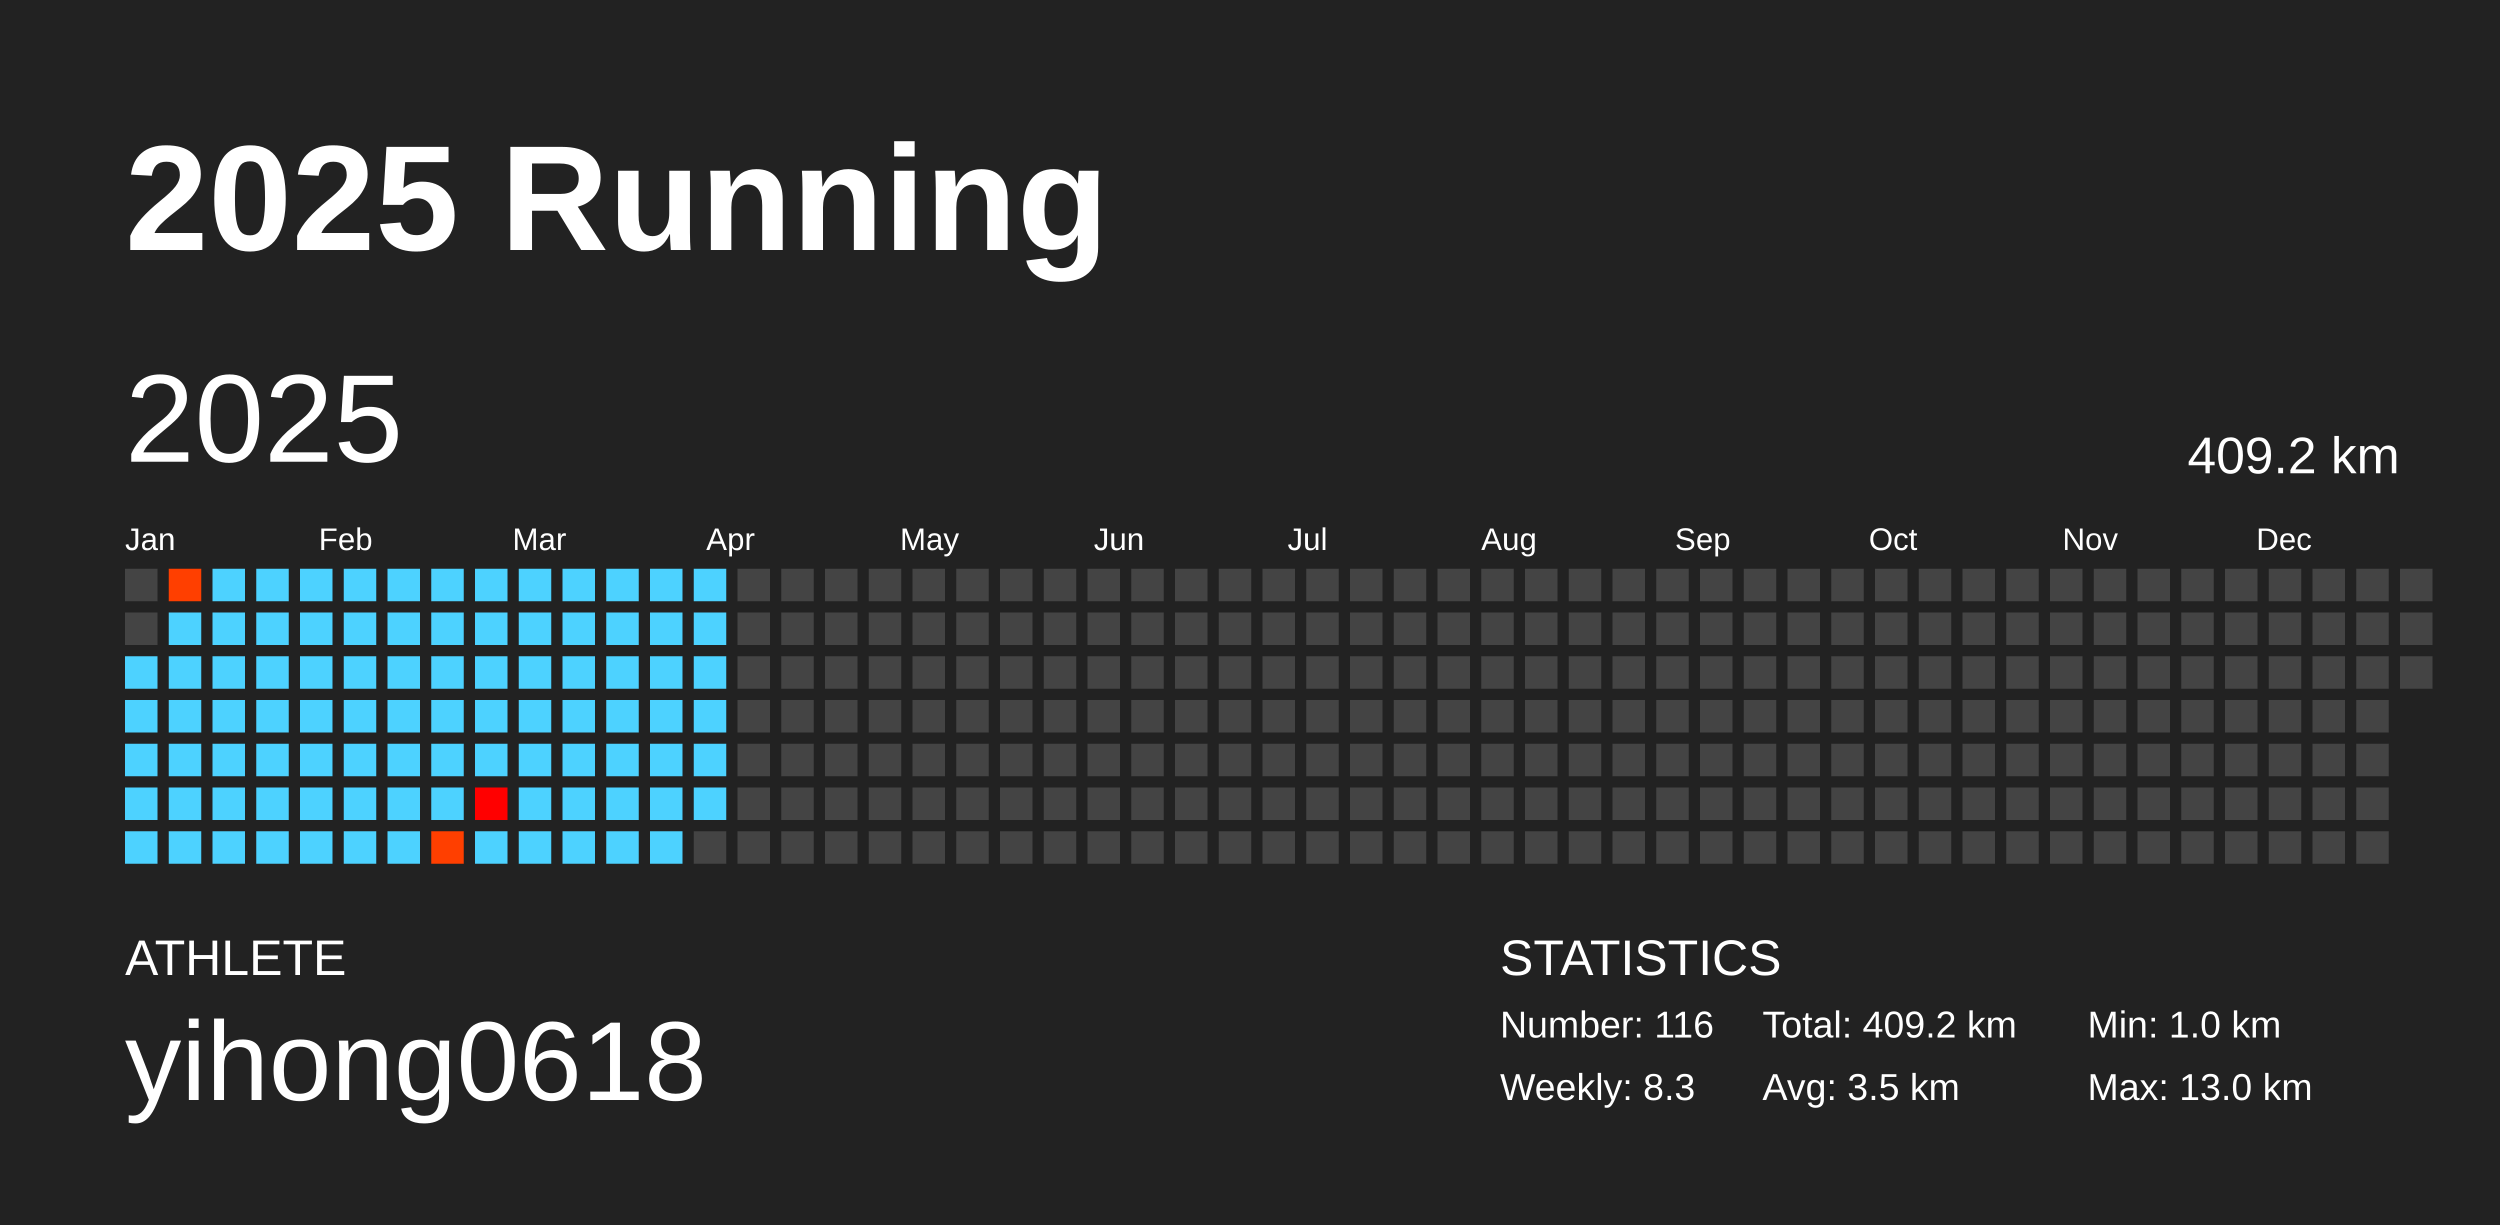
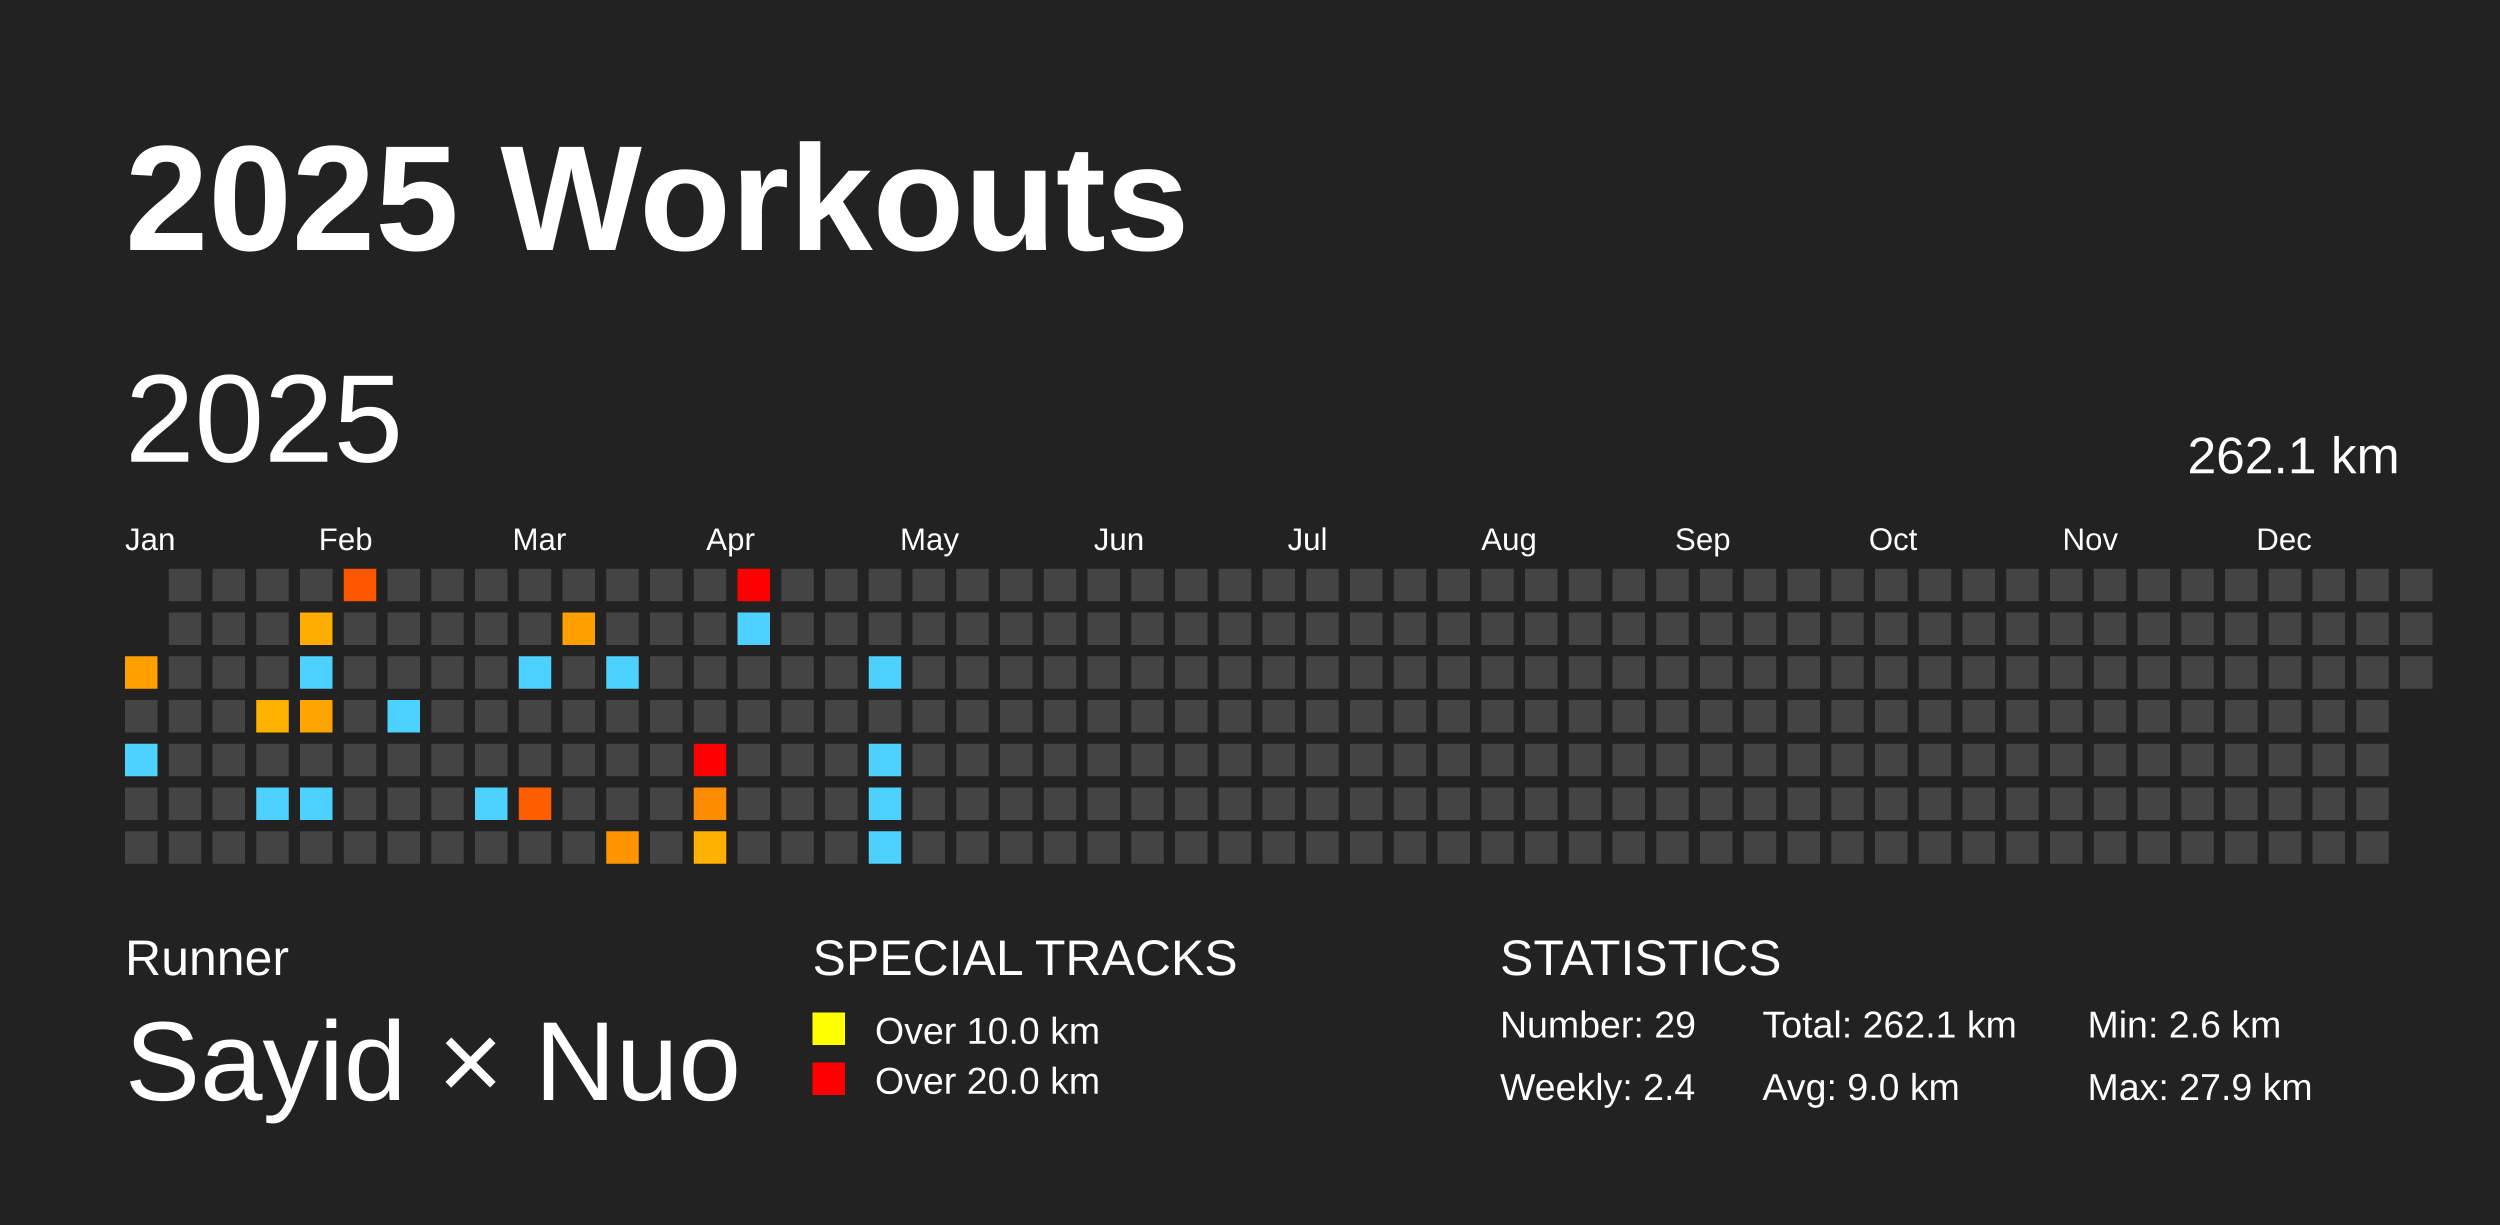
<svg xmlns="http://www.w3.org/2000/svg" baseProfile="full" height="98mm" version="1.1" viewBox="0,0,200,98" width="200mm">
  <defs />
  <rect fill="#222222" height="98" width="200" x="0" y="0" />
-   <text fill="#FFFFFF" style="font-size:12px; font-family:Arial; font-weight:bold;" x="10" y="20">2025 Running</text>
-   <text fill="#FFFFFF" style="font-size:4px; font-family:Arial" x="10" y="78">ATHLETE</text>
-   <text fill="#FFFFFF" style="font-size:9px; font-family:Arial" x="10" y="88">yihong0618</text>
+   <text fill="#FFFFFF" style="font-size:12px; font-family:Arial; font-weight:bold;" x="10" y="20">2025 Workouts</text>
+   <text fill="#FFFFFF" style="font-size:4px; font-family:Arial" x="10" y="78">Runner</text>
+   <text fill="#FFFFFF" style="font-size:9px; font-family:Arial" x="10" y="88">Sayid × Nuo</text>
+   <text fill="#FFFFFF" style="font-size:4px; font-family:Arial" x="65" y="78">SPECIAL TRACKS</text>
+   <rect fill="yellow" height="2.6" width="2.6" x="65" y="81" />
+   <text fill="#FFFFFF" style="font-size:3px; font-family:Arial" x="70" y="83.5">Over 10.0 km</text>
+   <rect fill="red" height="2.6" width="2.6" x="65" y="85" />
+   <text fill="#FFFFFF" style="font-size:3px; font-family:Arial" x="70" y="87.5">Over 20.0 km</text>
  <text fill="#FFFFFF" style="font-size:4px; font-family:Arial" x="120" y="78">STATISTICS</text>
-   <text fill="#FFFFFF" style="font-size:3px; font-family:Arial" x="120" y="83">Number: 116</text>
-   <text fill="#FFFFFF" style="font-size:3px; font-family:Arial" x="120" y="88">Weekly: 8.3</text>
-   <text fill="#FFFFFF" style="font-size:3px; font-family:Arial" x="141" y="83">Total: 409.2 km</text>
-   <text fill="#FFFFFF" style="font-size:3px; font-family:Arial" x="141" y="88">Avg: 3.5 km</text>
-   <text fill="#FFFFFF" style="font-size:3px; font-family:Arial" x="167" y="83">Min: 1.0 km</text>
-   <text fill="#FFFFFF" style="font-size:3px; font-family:Arial" x="167" y="88">Max: 13.0 km</text>
+   <text fill="#FFFFFF" style="font-size:3px; font-family:Arial" x="120" y="83">Number: 29</text>
+   <text fill="#FFFFFF" style="font-size:3px; font-family:Arial" x="120" y="88">Weekly: 2.4</text>
+   <text fill="#FFFFFF" style="font-size:3px; font-family:Arial" x="141" y="83">Total: 262.1 km</text>
+   <text fill="#FFFFFF" style="font-size:3px; font-family:Arial" x="141" y="88">Avg: 9.0 km</text>
+   <text fill="#FFFFFF" style="font-size:3px; font-family:Arial" x="167" y="83">Min: 2.6 km</text>
+   <text fill="#FFFFFF" style="font-size:3px; font-family:Arial" x="167" y="88">Max: 27.9 km</text>
  <text dominant-baseline="hanging" fill="#FFFFFF" style="font-size:10.0px; font-family:Arial;" x="10" y="30">2025</text>
-   <text dominant-baseline="hanging" fill="#FFFFFF" style="font-size:4.125px; font-family:Arial;" x="175" y="35">409.2 km</text>
+   <text dominant-baseline="hanging" fill="#FFFFFF" style="font-size:4.125px; font-family:Arial;" x="175" y="35">262.1 km</text>
  <text fill="#FFFFFF" style="font-size:2.5px; font-family:Arial" x="10.0" y="44">Jan</text>
  <text fill="#FFFFFF" style="font-size:2.5px; font-family:Arial" x="25.5" y="44">Feb</text>
  <text fill="#FFFFFF" style="font-size:2.5px; font-family:Arial" x="41.0" y="44">Mar</text>
  <text fill="#FFFFFF" style="font-size:2.5px; font-family:Arial" x="56.5" y="44">Apr</text>
  <text fill="#FFFFFF" style="font-size:2.5px; font-family:Arial" x="72.0" y="44">May</text>
  <text fill="#FFFFFF" style="font-size:2.5px; font-family:Arial" x="87.5" y="44">Jun</text>
  <text fill="#FFFFFF" style="font-size:2.5px; font-family:Arial" x="103.0" y="44">Jul</text>
  <text fill="#FFFFFF" style="font-size:2.5px; font-family:Arial" x="118.5" y="44">Aug</text>
  <text fill="#FFFFFF" style="font-size:2.5px; font-family:Arial" x="134.0" y="44">Sep</text>
  <text fill="#FFFFFF" style="font-size:2.5px; font-family:Arial" x="149.5" y="44">Oct</text>
  <text fill="#FFFFFF" style="font-size:2.5px; font-family:Arial" x="165.0" y="44">Nov</text>
  <text fill="#FFFFFF" style="font-size:2.5px; font-family:Arial" x="180.5" y="44">Dec</text>
-   <rect fill="#444444" height="2.6" width="2.6" x="10.0" y="45.5" />
-   <rect fill="#444444" height="2.6" width="2.6" x="10.0" y="49.0" />
-   <rect fill="#4dd2ff" height="2.6" width="2.6" x="10.0" y="52.5" />
-   <rect fill="#4dd2ff" height="2.6" width="2.6" x="10.0" y="56.0" />
+   <rect fill="#ff9f00" height="2.6" width="2.6" x="10.0" y="52.5" />
+   <rect fill="#444444" height="2.6" width="2.6" x="10.0" y="56.0" />
  <rect fill="#4dd2ff" height="2.6" width="2.6" x="10.0" y="59.5" />
-   <rect fill="#4dd2ff" height="2.6" width="2.6" x="10.0" y="63.0" />
-   <rect fill="#4dd2ff" height="2.6" width="2.6" x="10.0" y="66.5" />
-   <rect fill="#ff3f00" height="2.6" width="2.6" x="13.5" y="45.5" />
-   <rect fill="#4dd2ff" height="2.6" width="2.6" x="13.5" y="49.0" />
-   <rect fill="#4dd2ff" height="2.6" width="2.6" x="13.5" y="52.5" />
-   <rect fill="#4dd2ff" height="2.6" width="2.6" x="13.5" y="56.0" />
-   <rect fill="#4dd2ff" height="2.6" width="2.6" x="13.5" y="59.5" />
-   <rect fill="#4dd2ff" height="2.6" width="2.6" x="13.5" y="63.0" />
-   <rect fill="#4dd2ff" height="2.6" width="2.6" x="13.5" y="66.5" />
-   <rect fill="#4dd2ff" height="2.6" width="2.6" x="17.0" y="45.5" />
-   <rect fill="#4dd2ff" height="2.6" width="2.6" x="17.0" y="49.0" />
-   <rect fill="#4dd2ff" height="2.6" width="2.6" x="17.0" y="52.5" />
-   <rect fill="#4dd2ff" height="2.6" width="2.6" x="17.0" y="56.0" />
-   <rect fill="#4dd2ff" height="2.6" width="2.6" x="17.0" y="59.5" />
-   <rect fill="#4dd2ff" height="2.6" width="2.6" x="17.0" y="63.0" />
-   <rect fill="#4dd2ff" height="2.6" width="2.6" x="17.0" y="66.5" />
-   <rect fill="#4dd2ff" height="2.6" width="2.6" x="20.5" y="45.5" />
-   <rect fill="#4dd2ff" height="2.6" width="2.6" x="20.5" y="49.0" />
-   <rect fill="#4dd2ff" height="2.6" width="2.6" x="20.5" y="52.5" />
-   <rect fill="#4dd2ff" height="2.6" width="2.6" x="20.5" y="56.0" />
-   <rect fill="#4dd2ff" height="2.6" width="2.6" x="20.5" y="59.5" />
+   <rect fill="#444444" height="2.6" width="2.6" x="10.0" y="63.0" />
+   <rect fill="#444444" height="2.6" width="2.6" x="10.0" y="66.5" />
+   <rect fill="#444444" height="2.6" width="2.6" x="13.5" y="45.5" />
+   <rect fill="#444444" height="2.6" width="2.6" x="13.5" y="49.0" />
+   <rect fill="#444444" height="2.6" width="2.6" x="13.5" y="52.5" />
+   <rect fill="#444444" height="2.6" width="2.6" x="13.5" y="56.0" />
+   <rect fill="#444444" height="2.6" width="2.6" x="13.5" y="59.5" />
+   <rect fill="#444444" height="2.6" width="2.6" x="13.5" y="63.0" />
+   <rect fill="#444444" height="2.6" width="2.6" x="13.5" y="66.5" />
+   <rect fill="#444444" height="2.6" width="2.6" x="17.0" y="45.5" />
+   <rect fill="#444444" height="2.6" width="2.6" x="17.0" y="49.0" />
+   <rect fill="#444444" height="2.6" width="2.6" x="17.0" y="52.5" />
+   <rect fill="#444444" height="2.6" width="2.6" x="17.0" y="56.0" />
+   <rect fill="#444444" height="2.6" width="2.6" x="17.0" y="59.5" />
+   <rect fill="#444444" height="2.6" width="2.6" x="17.0" y="63.0" />
+   <rect fill="#444444" height="2.6" width="2.6" x="17.0" y="66.5" />
+   <rect fill="#444444" height="2.6" width="2.6" x="20.5" y="45.5" />
+   <rect fill="#444444" height="2.6" width="2.6" x="20.5" y="49.0" />
+   <rect fill="#444444" height="2.6" width="2.6" x="20.5" y="52.5" />
+   <rect fill="#ffb300" height="2.6" width="2.6" x="20.5" y="56.0" />
+   <rect fill="#444444" height="2.6" width="2.6" x="20.5" y="59.5" />
  <rect fill="#4dd2ff" height="2.6" width="2.6" x="20.5" y="63.0" />
-   <rect fill="#4dd2ff" height="2.6" width="2.6" x="20.5" y="66.5" />
-   <rect fill="#4dd2ff" height="2.6" width="2.6" x="24.0" y="45.5" />
-   <rect fill="#4dd2ff" height="2.6" width="2.6" x="24.0" y="49.0" />
+   <rect fill="#444444" height="2.6" width="2.6" x="20.5" y="66.5" />
+   <rect fill="#444444" height="2.6" width="2.6" x="24.0" y="45.5" />
+   <rect fill="#ffad00" height="2.6" width="2.6" x="24.0" y="49.0" />
  <rect fill="#4dd2ff" height="2.6" width="2.6" x="24.0" y="52.5" />
-   <rect fill="#4dd2ff" height="2.6" width="2.6" x="24.0" y="56.0" />
-   <rect fill="#4dd2ff" height="2.6" width="2.6" x="24.0" y="59.5" />
+   <rect fill="#ffa400" height="2.6" width="2.6" x="24.0" y="56.0" />
+   <rect fill="#444444" height="2.6" width="2.6" x="24.0" y="59.5" />
  <rect fill="#4dd2ff" height="2.6" width="2.6" x="24.0" y="63.0" />
-   <rect fill="#4dd2ff" height="2.6" width="2.6" x="24.0" y="66.5" />
-   <rect fill="#4dd2ff" height="2.6" width="2.6" x="27.5" y="45.5" />
-   <rect fill="#4dd2ff" height="2.6" width="2.6" x="27.5" y="49.0" />
-   <rect fill="#4dd2ff" height="2.6" width="2.6" x="27.5" y="52.5" />
-   <rect fill="#4dd2ff" height="2.6" width="2.6" x="27.5" y="56.0" />
-   <rect fill="#4dd2ff" height="2.6" width="2.6" x="27.5" y="59.5" />
-   <rect fill="#4dd2ff" height="2.6" width="2.6" x="27.5" y="63.0" />
-   <rect fill="#4dd2ff" height="2.6" width="2.6" x="27.5" y="66.5" />
-   <rect fill="#4dd2ff" height="2.6" width="2.6" x="31.0" y="45.5" />
-   <rect fill="#4dd2ff" height="2.6" width="2.6" x="31.0" y="49.0" />
-   <rect fill="#4dd2ff" height="2.6" width="2.6" x="31.0" y="52.5" />
+   <rect fill="#444444" height="2.6" width="2.6" x="24.0" y="66.5" />
+   <rect fill="#ff5700" height="2.6" width="2.6" x="27.5" y="45.5" />
+   <rect fill="#444444" height="2.6" width="2.6" x="27.5" y="49.0" />
+   <rect fill="#444444" height="2.6" width="2.6" x="27.5" y="52.5" />
+   <rect fill="#444444" height="2.6" width="2.6" x="27.5" y="56.0" />
+   <rect fill="#444444" height="2.6" width="2.6" x="27.5" y="59.5" />
+   <rect fill="#444444" height="2.6" width="2.6" x="27.5" y="63.0" />
+   <rect fill="#444444" height="2.6" width="2.6" x="27.5" y="66.5" />
+   <rect fill="#444444" height="2.6" width="2.6" x="31.0" y="45.5" />
+   <rect fill="#444444" height="2.6" width="2.6" x="31.0" y="49.0" />
+   <rect fill="#444444" height="2.6" width="2.6" x="31.0" y="52.5" />
  <rect fill="#4dd2ff" height="2.6" width="2.6" x="31.0" y="56.0" />
-   <rect fill="#4dd2ff" height="2.6" width="2.6" x="31.0" y="59.5" />
-   <rect fill="#4dd2ff" height="2.6" width="2.6" x="31.0" y="63.0" />
-   <rect fill="#4dd2ff" height="2.6" width="2.6" x="31.0" y="66.5" />
-   <rect fill="#4dd2ff" height="2.6" width="2.6" x="34.5" y="45.5" />
-   <rect fill="#4dd2ff" height="2.6" width="2.6" x="34.5" y="49.0" />
-   <rect fill="#4dd2ff" height="2.6" width="2.6" x="34.5" y="52.5" />
-   <rect fill="#4dd2ff" height="2.6" width="2.6" x="34.5" y="56.0" />
-   <rect fill="#4dd2ff" height="2.6" width="2.6" x="34.5" y="59.5" />
-   <rect fill="#4dd2ff" height="2.6" width="2.6" x="34.5" y="63.0" />
-   <rect fill="#ff3f00" height="2.6" width="2.6" x="34.5" y="66.5" />
-   <rect fill="#4dd2ff" height="2.6" width="2.6" x="38.0" y="45.5" />
-   <rect fill="#4dd2ff" height="2.6" width="2.6" x="38.0" y="49.0" />
-   <rect fill="#4dd2ff" height="2.6" width="2.6" x="38.0" y="52.5" />
-   <rect fill="#4dd2ff" height="2.6" width="2.6" x="38.0" y="56.0" />
-   <rect fill="#4dd2ff" height="2.6" width="2.6" x="38.0" y="59.5" />
-   <rect fill="#ff0000" height="2.6" width="2.6" x="38.0" y="63.0" />
-   <rect fill="#4dd2ff" height="2.6" width="2.6" x="38.0" y="66.5" />
-   <rect fill="#4dd2ff" height="2.6" width="2.6" x="41.5" y="45.5" />
-   <rect fill="#4dd2ff" height="2.6" width="2.6" x="41.5" y="49.0" />
+   <rect fill="#444444" height="2.6" width="2.6" x="31.0" y="59.5" />
+   <rect fill="#444444" height="2.6" width="2.6" x="31.0" y="63.0" />
+   <rect fill="#444444" height="2.6" width="2.6" x="31.0" y="66.5" />
+   <rect fill="#444444" height="2.6" width="2.6" x="34.5" y="45.5" />
+   <rect fill="#444444" height="2.6" width="2.6" x="34.5" y="49.0" />
+   <rect fill="#444444" height="2.6" width="2.6" x="34.5" y="52.5" />
+   <rect fill="#444444" height="2.6" width="2.6" x="34.5" y="56.0" />
+   <rect fill="#444444" height="2.6" width="2.6" x="34.5" y="59.5" />
+   <rect fill="#444444" height="2.6" width="2.6" x="34.5" y="63.0" />
+   <rect fill="#444444" height="2.6" width="2.6" x="34.5" y="66.5" />
+   <rect fill="#444444" height="2.6" width="2.6" x="38.0" y="45.5" />
+   <rect fill="#444444" height="2.6" width="2.6" x="38.0" y="49.0" />
+   <rect fill="#444444" height="2.6" width="2.6" x="38.0" y="52.5" />
+   <rect fill="#444444" height="2.6" width="2.6" x="38.0" y="56.0" />
+   <rect fill="#444444" height="2.6" width="2.6" x="38.0" y="59.5" />
+   <rect fill="#4dd2ff" height="2.6" width="2.6" x="38.0" y="63.0" />
+   <rect fill="#444444" height="2.6" width="2.6" x="38.0" y="66.5" />
+   <rect fill="#444444" height="2.6" width="2.6" x="41.5" y="45.5" />
+   <rect fill="#444444" height="2.6" width="2.6" x="41.5" y="49.0" />
  <rect fill="#4dd2ff" height="2.6" width="2.6" x="41.5" y="52.5" />
-   <rect fill="#4dd2ff" height="2.6" width="2.6" x="41.5" y="56.0" />
-   <rect fill="#4dd2ff" height="2.6" width="2.6" x="41.5" y="59.5" />
-   <rect fill="#4dd2ff" height="2.6" width="2.6" x="41.5" y="63.0" />
-   <rect fill="#4dd2ff" height="2.6" width="2.6" x="41.5" y="66.5" />
-   <rect fill="#4dd2ff" height="2.6" width="2.6" x="45.0" y="45.5" />
-   <rect fill="#4dd2ff" height="2.6" width="2.6" x="45.0" y="49.0" />
-   <rect fill="#4dd2ff" height="2.6" width="2.6" x="45.0" y="52.5" />
-   <rect fill="#4dd2ff" height="2.6" width="2.6" x="45.0" y="56.0" />
-   <rect fill="#4dd2ff" height="2.6" width="2.6" x="45.0" y="59.5" />
-   <rect fill="#4dd2ff" height="2.6" width="2.6" x="45.0" y="63.0" />
-   <rect fill="#4dd2ff" height="2.6" width="2.6" x="45.0" y="66.5" />
-   <rect fill="#4dd2ff" height="2.6" width="2.6" x="48.5" y="45.5" />
-   <rect fill="#4dd2ff" height="2.6" width="2.6" x="48.5" y="49.0" />
+   <rect fill="#444444" height="2.6" width="2.6" x="41.5" y="56.0" />
+   <rect fill="#444444" height="2.6" width="2.6" x="41.5" y="59.5" />
+   <rect fill="#ff5e00" height="2.6" width="2.6" x="41.5" y="63.0" />
+   <rect fill="#444444" height="2.6" width="2.6" x="41.5" y="66.5" />
+   <rect fill="#444444" height="2.6" width="2.6" x="45.0" y="45.5" />
+   <rect fill="#ff9f00" height="2.6" width="2.6" x="45.0" y="49.0" />
+   <rect fill="#444444" height="2.6" width="2.6" x="45.0" y="52.5" />
+   <rect fill="#444444" height="2.6" width="2.6" x="45.0" y="56.0" />
+   <rect fill="#444444" height="2.6" width="2.6" x="45.0" y="59.5" />
+   <rect fill="#444444" height="2.6" width="2.6" x="45.0" y="63.0" />
+   <rect fill="#444444" height="2.6" width="2.6" x="45.0" y="66.5" />
+   <rect fill="#444444" height="2.6" width="2.6" x="48.5" y="45.5" />
+   <rect fill="#444444" height="2.6" width="2.6" x="48.5" y="49.0" />
  <rect fill="#4dd2ff" height="2.6" width="2.6" x="48.5" y="52.5" />
-   <rect fill="#4dd2ff" height="2.6" width="2.6" x="48.5" y="56.0" />
-   <rect fill="#4dd2ff" height="2.6" width="2.6" x="48.5" y="59.5" />
-   <rect fill="#4dd2ff" height="2.6" width="2.6" x="48.5" y="63.0" />
-   <rect fill="#4dd2ff" height="2.6" width="2.6" x="48.5" y="66.5" />
-   <rect fill="#4dd2ff" height="2.6" width="2.6" x="52.0" y="45.5" />
-   <rect fill="#4dd2ff" height="2.6" width="2.6" x="52.0" y="49.0" />
-   <rect fill="#4dd2ff" height="2.6" width="2.6" x="52.0" y="52.5" />
-   <rect fill="#4dd2ff" height="2.6" width="2.6" x="52.0" y="56.0" />
-   <rect fill="#4dd2ff" height="2.6" width="2.6" x="52.0" y="59.5" />
-   <rect fill="#4dd2ff" height="2.6" width="2.6" x="52.0" y="63.0" />
-   <rect fill="#4dd2ff" height="2.6" width="2.6" x="52.0" y="66.5" />
-   <rect fill="#4dd2ff" height="2.6" width="2.6" x="55.5" y="45.5" />
-   <rect fill="#4dd2ff" height="2.6" width="2.6" x="55.5" y="49.0" />
-   <rect fill="#4dd2ff" height="2.6" width="2.6" x="55.5" y="52.5" />
-   <rect fill="#4dd2ff" height="2.6" width="2.6" x="55.5" y="56.0" />
-   <rect fill="#4dd2ff" height="2.6" width="2.6" x="55.5" y="59.5" />
-   <rect fill="#4dd2ff" height="2.6" width="2.6" x="55.5" y="63.0" />
-   <rect fill="#444444" height="2.6" width="2.6" x="55.5" y="66.5" />
-   <rect fill="#444444" height="2.6" width="2.6" x="59.0" y="45.5" />
-   <rect fill="#444444" height="2.6" width="2.6" x="59.0" y="49.0" />
+   <rect fill="#444444" height="2.6" width="2.6" x="48.5" y="56.0" />
+   <rect fill="#444444" height="2.6" width="2.6" x="48.5" y="59.5" />
+   <rect fill="#444444" height="2.6" width="2.6" x="48.5" y="63.0" />
+   <rect fill="#ff9300" height="2.6" width="2.6" x="48.5" y="66.5" />
+   <rect fill="#444444" height="2.6" width="2.6" x="52.0" y="45.5" />
+   <rect fill="#444444" height="2.6" width="2.6" x="52.0" y="49.0" />
+   <rect fill="#444444" height="2.6" width="2.6" x="52.0" y="52.5" />
+   <rect fill="#444444" height="2.6" width="2.6" x="52.0" y="56.0" />
+   <rect fill="#444444" height="2.6" width="2.6" x="52.0" y="59.5" />
+   <rect fill="#444444" height="2.6" width="2.6" x="52.0" y="63.0" />
+   <rect fill="#444444" height="2.6" width="2.6" x="52.0" y="66.5" />
+   <rect fill="#444444" height="2.6" width="2.6" x="55.5" y="45.5" />
+   <rect fill="#444444" height="2.6" width="2.6" x="55.5" y="49.0" />
+   <rect fill="#444444" height="2.6" width="2.6" x="55.5" y="52.5" />
+   <rect fill="#444444" height="2.6" width="2.6" x="55.5" y="56.0" />
+   <rect fill="red" height="2.6" width="2.6" x="55.5" y="59.5" />
+   <rect fill="#ff8c00" height="2.6" width="2.6" x="55.5" y="63.0" />
+   <rect fill="#ffb000" height="2.6" width="2.6" x="55.5" y="66.5" />
+   <rect fill="red" height="2.6" width="2.6" x="59.0" y="45.5" />
+   <rect fill="#4dd2ff" height="2.6" width="2.6" x="59.0" y="49.0" />
  <rect fill="#444444" height="2.6" width="2.6" x="59.0" y="52.5" />
  <rect fill="#444444" height="2.6" width="2.6" x="59.0" y="56.0" />
  <rect fill="#444444" height="2.6" width="2.6" x="59.0" y="59.5" />
  <rect fill="#444444" height="2.6" width="2.6" x="59.0" y="63.0" />
  <rect fill="#444444" height="2.6" width="2.6" x="59.0" y="66.5" />
  <rect fill="#444444" height="2.6" width="2.6" x="62.5" y="45.5" />
  <rect fill="#444444" height="2.6" width="2.6" x="62.5" y="49.0" />
  <rect fill="#444444" height="2.6" width="2.6" x="62.5" y="52.5" />
  <rect fill="#444444" height="2.6" width="2.6" x="62.5" y="56.0" />
  <rect fill="#444444" height="2.6" width="2.6" x="62.5" y="59.5" />
  <rect fill="#444444" height="2.6" width="2.6" x="62.5" y="63.0" />
  <rect fill="#444444" height="2.6" width="2.6" x="62.5" y="66.5" />
  <rect fill="#444444" height="2.6" width="2.6" x="66.0" y="45.5" />
  <rect fill="#444444" height="2.6" width="2.6" x="66.0" y="49.0" />
  <rect fill="#444444" height="2.6" width="2.6" x="66.0" y="52.5" />
  <rect fill="#444444" height="2.6" width="2.6" x="66.0" y="56.0" />
  <rect fill="#444444" height="2.6" width="2.6" x="66.0" y="59.5" />
  <rect fill="#444444" height="2.6" width="2.6" x="66.0" y="63.0" />
  <rect fill="#444444" height="2.6" width="2.6" x="66.0" y="66.5" />
  <rect fill="#444444" height="2.6" width="2.6" x="69.5" y="45.5" />
  <rect fill="#444444" height="2.6" width="2.6" x="69.5" y="49.0" />
-   <rect fill="#444444" height="2.6" width="2.6" x="69.5" y="52.5" />
+   <rect fill="#4dd2ff" height="2.6" width="2.6" x="69.5" y="52.5" />
  <rect fill="#444444" height="2.6" width="2.6" x="69.5" y="56.0" />
-   <rect fill="#444444" height="2.6" width="2.6" x="69.5" y="59.5" />
-   <rect fill="#444444" height="2.6" width="2.6" x="69.5" y="63.0" />
-   <rect fill="#444444" height="2.6" width="2.6" x="69.5" y="66.5" />
+   <rect fill="#4dd2ff" height="2.6" width="2.6" x="69.5" y="59.5" />
+   <rect fill="#4dd2ff" height="2.6" width="2.6" x="69.5" y="63.0" />
+   <rect fill="#4dd2ff" height="2.6" width="2.6" x="69.5" y="66.5" />
  <rect fill="#444444" height="2.6" width="2.6" x="73.0" y="45.5" />
  <rect fill="#444444" height="2.6" width="2.6" x="73.0" y="49.0" />
  <rect fill="#444444" height="2.6" width="2.6" x="73.0" y="52.5" />
  <rect fill="#444444" height="2.6" width="2.6" x="73.0" y="56.0" />
  <rect fill="#444444" height="2.6" width="2.6" x="73.0" y="59.5" />
  <rect fill="#444444" height="2.6" width="2.6" x="73.0" y="63.0" />
  <rect fill="#444444" height="2.6" width="2.6" x="73.0" y="66.5" />
  <rect fill="#444444" height="2.6" width="2.6" x="76.5" y="45.5" />
  <rect fill="#444444" height="2.6" width="2.6" x="76.5" y="49.0" />
  <rect fill="#444444" height="2.6" width="2.6" x="76.5" y="52.5" />
  <rect fill="#444444" height="2.6" width="2.6" x="76.5" y="56.0" />
  <rect fill="#444444" height="2.6" width="2.6" x="76.5" y="59.5" />
  <rect fill="#444444" height="2.6" width="2.6" x="76.5" y="63.0" />
  <rect fill="#444444" height="2.6" width="2.6" x="76.5" y="66.5" />
  <rect fill="#444444" height="2.6" width="2.6" x="80.0" y="45.5" />
  <rect fill="#444444" height="2.6" width="2.6" x="80.0" y="49.0" />
  <rect fill="#444444" height="2.6" width="2.6" x="80.0" y="52.5" />
  <rect fill="#444444" height="2.6" width="2.6" x="80.0" y="56.0" />
  <rect fill="#444444" height="2.6" width="2.6" x="80.0" y="59.5" />
  <rect fill="#444444" height="2.6" width="2.6" x="80.0" y="63.0" />
  <rect fill="#444444" height="2.6" width="2.6" x="80.0" y="66.5" />
  <rect fill="#444444" height="2.6" width="2.6" x="83.5" y="45.5" />
  <rect fill="#444444" height="2.6" width="2.6" x="83.5" y="49.0" />
  <rect fill="#444444" height="2.6" width="2.6" x="83.5" y="52.5" />
  <rect fill="#444444" height="2.6" width="2.6" x="83.5" y="56.0" />
  <rect fill="#444444" height="2.6" width="2.6" x="83.5" y="59.5" />
  <rect fill="#444444" height="2.6" width="2.6" x="83.5" y="63.0" />
  <rect fill="#444444" height="2.6" width="2.6" x="83.5" y="66.5" />
  <rect fill="#444444" height="2.6" width="2.6" x="87.0" y="45.5" />
  <rect fill="#444444" height="2.6" width="2.6" x="87.0" y="49.0" />
  <rect fill="#444444" height="2.6" width="2.6" x="87.0" y="52.5" />
  <rect fill="#444444" height="2.6" width="2.6" x="87.0" y="56.0" />
  <rect fill="#444444" height="2.6" width="2.6" x="87.0" y="59.5" />
  <rect fill="#444444" height="2.6" width="2.6" x="87.0" y="63.0" />
  <rect fill="#444444" height="2.6" width="2.6" x="87.0" y="66.5" />
  <rect fill="#444444" height="2.6" width="2.6" x="90.5" y="45.5" />
  <rect fill="#444444" height="2.6" width="2.6" x="90.5" y="49.0" />
  <rect fill="#444444" height="2.6" width="2.6" x="90.5" y="52.5" />
  <rect fill="#444444" height="2.6" width="2.6" x="90.5" y="56.0" />
  <rect fill="#444444" height="2.6" width="2.6" x="90.5" y="59.5" />
  <rect fill="#444444" height="2.6" width="2.6" x="90.5" y="63.0" />
  <rect fill="#444444" height="2.6" width="2.6" x="90.5" y="66.5" />
  <rect fill="#444444" height="2.6" width="2.6" x="94.0" y="45.5" />
  <rect fill="#444444" height="2.6" width="2.6" x="94.0" y="49.0" />
  <rect fill="#444444" height="2.6" width="2.6" x="94.0" y="52.5" />
  <rect fill="#444444" height="2.6" width="2.6" x="94.0" y="56.0" />
  <rect fill="#444444" height="2.6" width="2.6" x="94.0" y="59.5" />
  <rect fill="#444444" height="2.6" width="2.6" x="94.0" y="63.0" />
  <rect fill="#444444" height="2.6" width="2.6" x="94.0" y="66.5" />
  <rect fill="#444444" height="2.6" width="2.6" x="97.5" y="45.5" />
  <rect fill="#444444" height="2.6" width="2.6" x="97.5" y="49.0" />
  <rect fill="#444444" height="2.6" width="2.6" x="97.5" y="52.5" />
  <rect fill="#444444" height="2.6" width="2.6" x="97.5" y="56.0" />
  <rect fill="#444444" height="2.6" width="2.6" x="97.5" y="59.5" />
  <rect fill="#444444" height="2.6" width="2.6" x="97.5" y="63.0" />
  <rect fill="#444444" height="2.6" width="2.6" x="97.5" y="66.5" />
  <rect fill="#444444" height="2.6" width="2.6" x="101.0" y="45.5" />
  <rect fill="#444444" height="2.6" width="2.6" x="101.0" y="49.0" />
  <rect fill="#444444" height="2.6" width="2.6" x="101.0" y="52.5" />
  <rect fill="#444444" height="2.6" width="2.6" x="101.0" y="56.0" />
  <rect fill="#444444" height="2.6" width="2.6" x="101.0" y="59.5" />
  <rect fill="#444444" height="2.6" width="2.6" x="101.0" y="63.0" />
  <rect fill="#444444" height="2.6" width="2.6" x="101.0" y="66.5" />
  <rect fill="#444444" height="2.6" width="2.6" x="104.5" y="45.5" />
  <rect fill="#444444" height="2.6" width="2.6" x="104.5" y="49.0" />
  <rect fill="#444444" height="2.6" width="2.6" x="104.5" y="52.5" />
  <rect fill="#444444" height="2.6" width="2.6" x="104.5" y="56.0" />
  <rect fill="#444444" height="2.6" width="2.6" x="104.5" y="59.5" />
  <rect fill="#444444" height="2.6" width="2.6" x="104.5" y="63.0" />
  <rect fill="#444444" height="2.6" width="2.6" x="104.5" y="66.5" />
  <rect fill="#444444" height="2.6" width="2.6" x="108.0" y="45.5" />
  <rect fill="#444444" height="2.6" width="2.6" x="108.0" y="49.0" />
  <rect fill="#444444" height="2.6" width="2.6" x="108.0" y="52.5" />
  <rect fill="#444444" height="2.6" width="2.6" x="108.0" y="56.0" />
  <rect fill="#444444" height="2.6" width="2.6" x="108.0" y="59.5" />
  <rect fill="#444444" height="2.6" width="2.6" x="108.0" y="63.0" />
  <rect fill="#444444" height="2.6" width="2.6" x="108.0" y="66.5" />
  <rect fill="#444444" height="2.6" width="2.6" x="111.5" y="45.5" />
  <rect fill="#444444" height="2.6" width="2.6" x="111.5" y="49.0" />
  <rect fill="#444444" height="2.6" width="2.6" x="111.5" y="52.5" />
  <rect fill="#444444" height="2.6" width="2.6" x="111.5" y="56.0" />
  <rect fill="#444444" height="2.6" width="2.6" x="111.5" y="59.5" />
  <rect fill="#444444" height="2.6" width="2.6" x="111.5" y="63.0" />
  <rect fill="#444444" height="2.6" width="2.6" x="111.5" y="66.5" />
  <rect fill="#444444" height="2.6" width="2.6" x="115.0" y="45.5" />
  <rect fill="#444444" height="2.6" width="2.6" x="115.0" y="49.0" />
  <rect fill="#444444" height="2.6" width="2.6" x="115.0" y="52.5" />
  <rect fill="#444444" height="2.6" width="2.6" x="115.0" y="56.0" />
  <rect fill="#444444" height="2.6" width="2.6" x="115.0" y="59.5" />
  <rect fill="#444444" height="2.6" width="2.6" x="115.0" y="63.0" />
  <rect fill="#444444" height="2.6" width="2.6" x="115.0" y="66.5" />
  <rect fill="#444444" height="2.6" width="2.6" x="118.5" y="45.5" />
  <rect fill="#444444" height="2.6" width="2.6" x="118.5" y="49.0" />
  <rect fill="#444444" height="2.6" width="2.6" x="118.5" y="52.5" />
  <rect fill="#444444" height="2.6" width="2.6" x="118.5" y="56.0" />
  <rect fill="#444444" height="2.6" width="2.6" x="118.5" y="59.5" />
  <rect fill="#444444" height="2.6" width="2.6" x="118.5" y="63.0" />
  <rect fill="#444444" height="2.6" width="2.6" x="118.5" y="66.5" />
  <rect fill="#444444" height="2.6" width="2.6" x="122.0" y="45.5" />
  <rect fill="#444444" height="2.6" width="2.6" x="122.0" y="49.0" />
  <rect fill="#444444" height="2.6" width="2.6" x="122.0" y="52.5" />
  <rect fill="#444444" height="2.6" width="2.6" x="122.0" y="56.0" />
  <rect fill="#444444" height="2.6" width="2.6" x="122.0" y="59.5" />
  <rect fill="#444444" height="2.6" width="2.6" x="122.0" y="63.0" />
  <rect fill="#444444" height="2.6" width="2.6" x="122.0" y="66.5" />
  <rect fill="#444444" height="2.6" width="2.6" x="125.5" y="45.5" />
  <rect fill="#444444" height="2.6" width="2.6" x="125.5" y="49.0" />
  <rect fill="#444444" height="2.6" width="2.6" x="125.5" y="52.5" />
  <rect fill="#444444" height="2.6" width="2.6" x="125.5" y="56.0" />
  <rect fill="#444444" height="2.6" width="2.6" x="125.5" y="59.5" />
  <rect fill="#444444" height="2.6" width="2.6" x="125.5" y="63.0" />
  <rect fill="#444444" height="2.6" width="2.6" x="125.5" y="66.5" />
  <rect fill="#444444" height="2.6" width="2.6" x="129.0" y="45.5" />
  <rect fill="#444444" height="2.6" width="2.6" x="129.0" y="49.0" />
  <rect fill="#444444" height="2.6" width="2.6" x="129.0" y="52.5" />
  <rect fill="#444444" height="2.6" width="2.6" x="129.0" y="56.0" />
  <rect fill="#444444" height="2.6" width="2.6" x="129.0" y="59.5" />
  <rect fill="#444444" height="2.6" width="2.6" x="129.0" y="63.0" />
  <rect fill="#444444" height="2.6" width="2.6" x="129.0" y="66.5" />
  <rect fill="#444444" height="2.6" width="2.6" x="132.5" y="45.5" />
  <rect fill="#444444" height="2.6" width="2.6" x="132.5" y="49.0" />
  <rect fill="#444444" height="2.6" width="2.6" x="132.5" y="52.5" />
  <rect fill="#444444" height="2.6" width="2.6" x="132.5" y="56.0" />
  <rect fill="#444444" height="2.6" width="2.6" x="132.5" y="59.5" />
  <rect fill="#444444" height="2.6" width="2.6" x="132.5" y="63.0" />
  <rect fill="#444444" height="2.6" width="2.6" x="132.5" y="66.5" />
  <rect fill="#444444" height="2.6" width="2.6" x="136.0" y="45.5" />
  <rect fill="#444444" height="2.6" width="2.6" x="136.0" y="49.0" />
  <rect fill="#444444" height="2.6" width="2.6" x="136.0" y="52.5" />
  <rect fill="#444444" height="2.6" width="2.6" x="136.0" y="56.0" />
  <rect fill="#444444" height="2.6" width="2.6" x="136.0" y="59.5" />
  <rect fill="#444444" height="2.6" width="2.6" x="136.0" y="63.0" />
  <rect fill="#444444" height="2.6" width="2.6" x="136.0" y="66.5" />
  <rect fill="#444444" height="2.6" width="2.6" x="139.5" y="45.5" />
  <rect fill="#444444" height="2.6" width="2.6" x="139.5" y="49.0" />
  <rect fill="#444444" height="2.6" width="2.6" x="139.5" y="52.5" />
  <rect fill="#444444" height="2.6" width="2.6" x="139.5" y="56.0" />
  <rect fill="#444444" height="2.6" width="2.6" x="139.5" y="59.5" />
  <rect fill="#444444" height="2.6" width="2.6" x="139.5" y="63.0" />
  <rect fill="#444444" height="2.6" width="2.6" x="139.5" y="66.5" />
  <rect fill="#444444" height="2.6" width="2.6" x="143.0" y="45.5" />
  <rect fill="#444444" height="2.6" width="2.6" x="143.0" y="49.0" />
  <rect fill="#444444" height="2.6" width="2.6" x="143.0" y="52.5" />
  <rect fill="#444444" height="2.6" width="2.6" x="143.0" y="56.0" />
  <rect fill="#444444" height="2.6" width="2.6" x="143.0" y="59.5" />
  <rect fill="#444444" height="2.6" width="2.6" x="143.0" y="63.0" />
  <rect fill="#444444" height="2.6" width="2.6" x="143.0" y="66.5" />
  <rect fill="#444444" height="2.6" width="2.6" x="146.5" y="45.5" />
  <rect fill="#444444" height="2.6" width="2.6" x="146.5" y="49.0" />
  <rect fill="#444444" height="2.6" width="2.6" x="146.5" y="52.5" />
  <rect fill="#444444" height="2.6" width="2.6" x="146.5" y="56.0" />
  <rect fill="#444444" height="2.6" width="2.6" x="146.5" y="59.5" />
  <rect fill="#444444" height="2.6" width="2.6" x="146.5" y="63.0" />
  <rect fill="#444444" height="2.6" width="2.6" x="146.5" y="66.5" />
  <rect fill="#444444" height="2.6" width="2.6" x="150.0" y="45.5" />
  <rect fill="#444444" height="2.6" width="2.6" x="150.0" y="49.0" />
  <rect fill="#444444" height="2.6" width="2.6" x="150.0" y="52.5" />
  <rect fill="#444444" height="2.6" width="2.6" x="150.0" y="56.0" />
  <rect fill="#444444" height="2.6" width="2.6" x="150.0" y="59.5" />
  <rect fill="#444444" height="2.6" width="2.6" x="150.0" y="63.0" />
  <rect fill="#444444" height="2.6" width="2.6" x="150.0" y="66.5" />
  <rect fill="#444444" height="2.6" width="2.6" x="153.5" y="45.5" />
  <rect fill="#444444" height="2.6" width="2.6" x="153.5" y="49.0" />
  <rect fill="#444444" height="2.6" width="2.6" x="153.5" y="52.5" />
  <rect fill="#444444" height="2.6" width="2.6" x="153.5" y="56.0" />
  <rect fill="#444444" height="2.6" width="2.6" x="153.5" y="59.5" />
  <rect fill="#444444" height="2.6" width="2.6" x="153.5" y="63.0" />
  <rect fill="#444444" height="2.6" width="2.6" x="153.5" y="66.5" />
  <rect fill="#444444" height="2.6" width="2.6" x="157.0" y="45.5" />
  <rect fill="#444444" height="2.6" width="2.6" x="157.0" y="49.0" />
  <rect fill="#444444" height="2.6" width="2.6" x="157.0" y="52.5" />
  <rect fill="#444444" height="2.6" width="2.6" x="157.0" y="56.0" />
  <rect fill="#444444" height="2.6" width="2.6" x="157.0" y="59.5" />
  <rect fill="#444444" height="2.6" width="2.6" x="157.0" y="63.0" />
  <rect fill="#444444" height="2.6" width="2.6" x="157.0" y="66.5" />
  <rect fill="#444444" height="2.6" width="2.6" x="160.5" y="45.5" />
  <rect fill="#444444" height="2.6" width="2.6" x="160.5" y="49.0" />
  <rect fill="#444444" height="2.6" width="2.6" x="160.5" y="52.5" />
  <rect fill="#444444" height="2.6" width="2.6" x="160.5" y="56.0" />
  <rect fill="#444444" height="2.6" width="2.6" x="160.5" y="59.5" />
  <rect fill="#444444" height="2.6" width="2.6" x="160.5" y="63.0" />
  <rect fill="#444444" height="2.6" width="2.6" x="160.5" y="66.5" />
  <rect fill="#444444" height="2.6" width="2.6" x="164.0" y="45.5" />
  <rect fill="#444444" height="2.6" width="2.6" x="164.0" y="49.0" />
  <rect fill="#444444" height="2.6" width="2.6" x="164.0" y="52.5" />
  <rect fill="#444444" height="2.6" width="2.6" x="164.0" y="56.0" />
  <rect fill="#444444" height="2.6" width="2.6" x="164.0" y="59.5" />
  <rect fill="#444444" height="2.6" width="2.6" x="164.0" y="63.0" />
  <rect fill="#444444" height="2.6" width="2.6" x="164.0" y="66.5" />
  <rect fill="#444444" height="2.6" width="2.6" x="167.5" y="45.5" />
  <rect fill="#444444" height="2.6" width="2.6" x="167.5" y="49.0" />
  <rect fill="#444444" height="2.6" width="2.6" x="167.5" y="52.5" />
  <rect fill="#444444" height="2.6" width="2.6" x="167.5" y="56.0" />
  <rect fill="#444444" height="2.6" width="2.6" x="167.5" y="59.5" />
  <rect fill="#444444" height="2.6" width="2.6" x="167.5" y="63.0" />
  <rect fill="#444444" height="2.6" width="2.6" x="167.5" y="66.5" />
  <rect fill="#444444" height="2.6" width="2.6" x="171.0" y="45.5" />
  <rect fill="#444444" height="2.6" width="2.6" x="171.0" y="49.0" />
  <rect fill="#444444" height="2.6" width="2.6" x="171.0" y="52.5" />
  <rect fill="#444444" height="2.6" width="2.6" x="171.0" y="56.0" />
  <rect fill="#444444" height="2.6" width="2.6" x="171.0" y="59.5" />
  <rect fill="#444444" height="2.6" width="2.6" x="171.0" y="63.0" />
  <rect fill="#444444" height="2.6" width="2.6" x="171.0" y="66.5" />
  <rect fill="#444444" height="2.6" width="2.6" x="174.5" y="45.5" />
  <rect fill="#444444" height="2.6" width="2.6" x="174.5" y="49.0" />
  <rect fill="#444444" height="2.6" width="2.6" x="174.5" y="52.5" />
  <rect fill="#444444" height="2.6" width="2.6" x="174.5" y="56.0" />
  <rect fill="#444444" height="2.6" width="2.6" x="174.5" y="59.5" />
  <rect fill="#444444" height="2.6" width="2.6" x="174.5" y="63.0" />
  <rect fill="#444444" height="2.6" width="2.6" x="174.5" y="66.5" />
  <rect fill="#444444" height="2.6" width="2.6" x="178.0" y="45.5" />
  <rect fill="#444444" height="2.6" width="2.6" x="178.0" y="49.0" />
  <rect fill="#444444" height="2.6" width="2.6" x="178.0" y="52.5" />
  <rect fill="#444444" height="2.6" width="2.6" x="178.0" y="56.0" />
  <rect fill="#444444" height="2.6" width="2.6" x="178.0" y="59.5" />
  <rect fill="#444444" height="2.6" width="2.6" x="178.0" y="63.0" />
  <rect fill="#444444" height="2.6" width="2.6" x="178.0" y="66.5" />
  <rect fill="#444444" height="2.6" width="2.6" x="181.5" y="45.5" />
  <rect fill="#444444" height="2.6" width="2.6" x="181.5" y="49.0" />
  <rect fill="#444444" height="2.6" width="2.6" x="181.5" y="52.5" />
  <rect fill="#444444" height="2.6" width="2.6" x="181.5" y="56.0" />
  <rect fill="#444444" height="2.6" width="2.6" x="181.5" y="59.5" />
  <rect fill="#444444" height="2.6" width="2.6" x="181.5" y="63.0" />
  <rect fill="#444444" height="2.6" width="2.6" x="181.5" y="66.5" />
  <rect fill="#444444" height="2.6" width="2.6" x="185.0" y="45.5" />
  <rect fill="#444444" height="2.6" width="2.6" x="185.0" y="49.0" />
  <rect fill="#444444" height="2.6" width="2.6" x="185.0" y="52.5" />
  <rect fill="#444444" height="2.6" width="2.6" x="185.0" y="56.0" />
  <rect fill="#444444" height="2.6" width="2.6" x="185.0" y="59.5" />
  <rect fill="#444444" height="2.6" width="2.6" x="185.0" y="63.0" />
  <rect fill="#444444" height="2.6" width="2.6" x="185.0" y="66.5" />
  <rect fill="#444444" height="2.6" width="2.6" x="188.5" y="45.5" />
  <rect fill="#444444" height="2.6" width="2.6" x="188.5" y="49.0" />
  <rect fill="#444444" height="2.6" width="2.6" x="188.5" y="52.5" />
  <rect fill="#444444" height="2.6" width="2.6" x="188.5" y="56.0" />
  <rect fill="#444444" height="2.6" width="2.6" x="188.5" y="59.5" />
  <rect fill="#444444" height="2.6" width="2.6" x="188.5" y="63.0" />
  <rect fill="#444444" height="2.6" width="2.6" x="188.5" y="66.5" />
  <rect fill="#444444" height="2.6" width="2.6" x="192.0" y="45.5" />
  <rect fill="#444444" height="2.6" width="2.6" x="192.0" y="49.0" />
  <rect fill="#444444" height="2.6" width="2.6" x="192.0" y="52.5" />
</svg>
